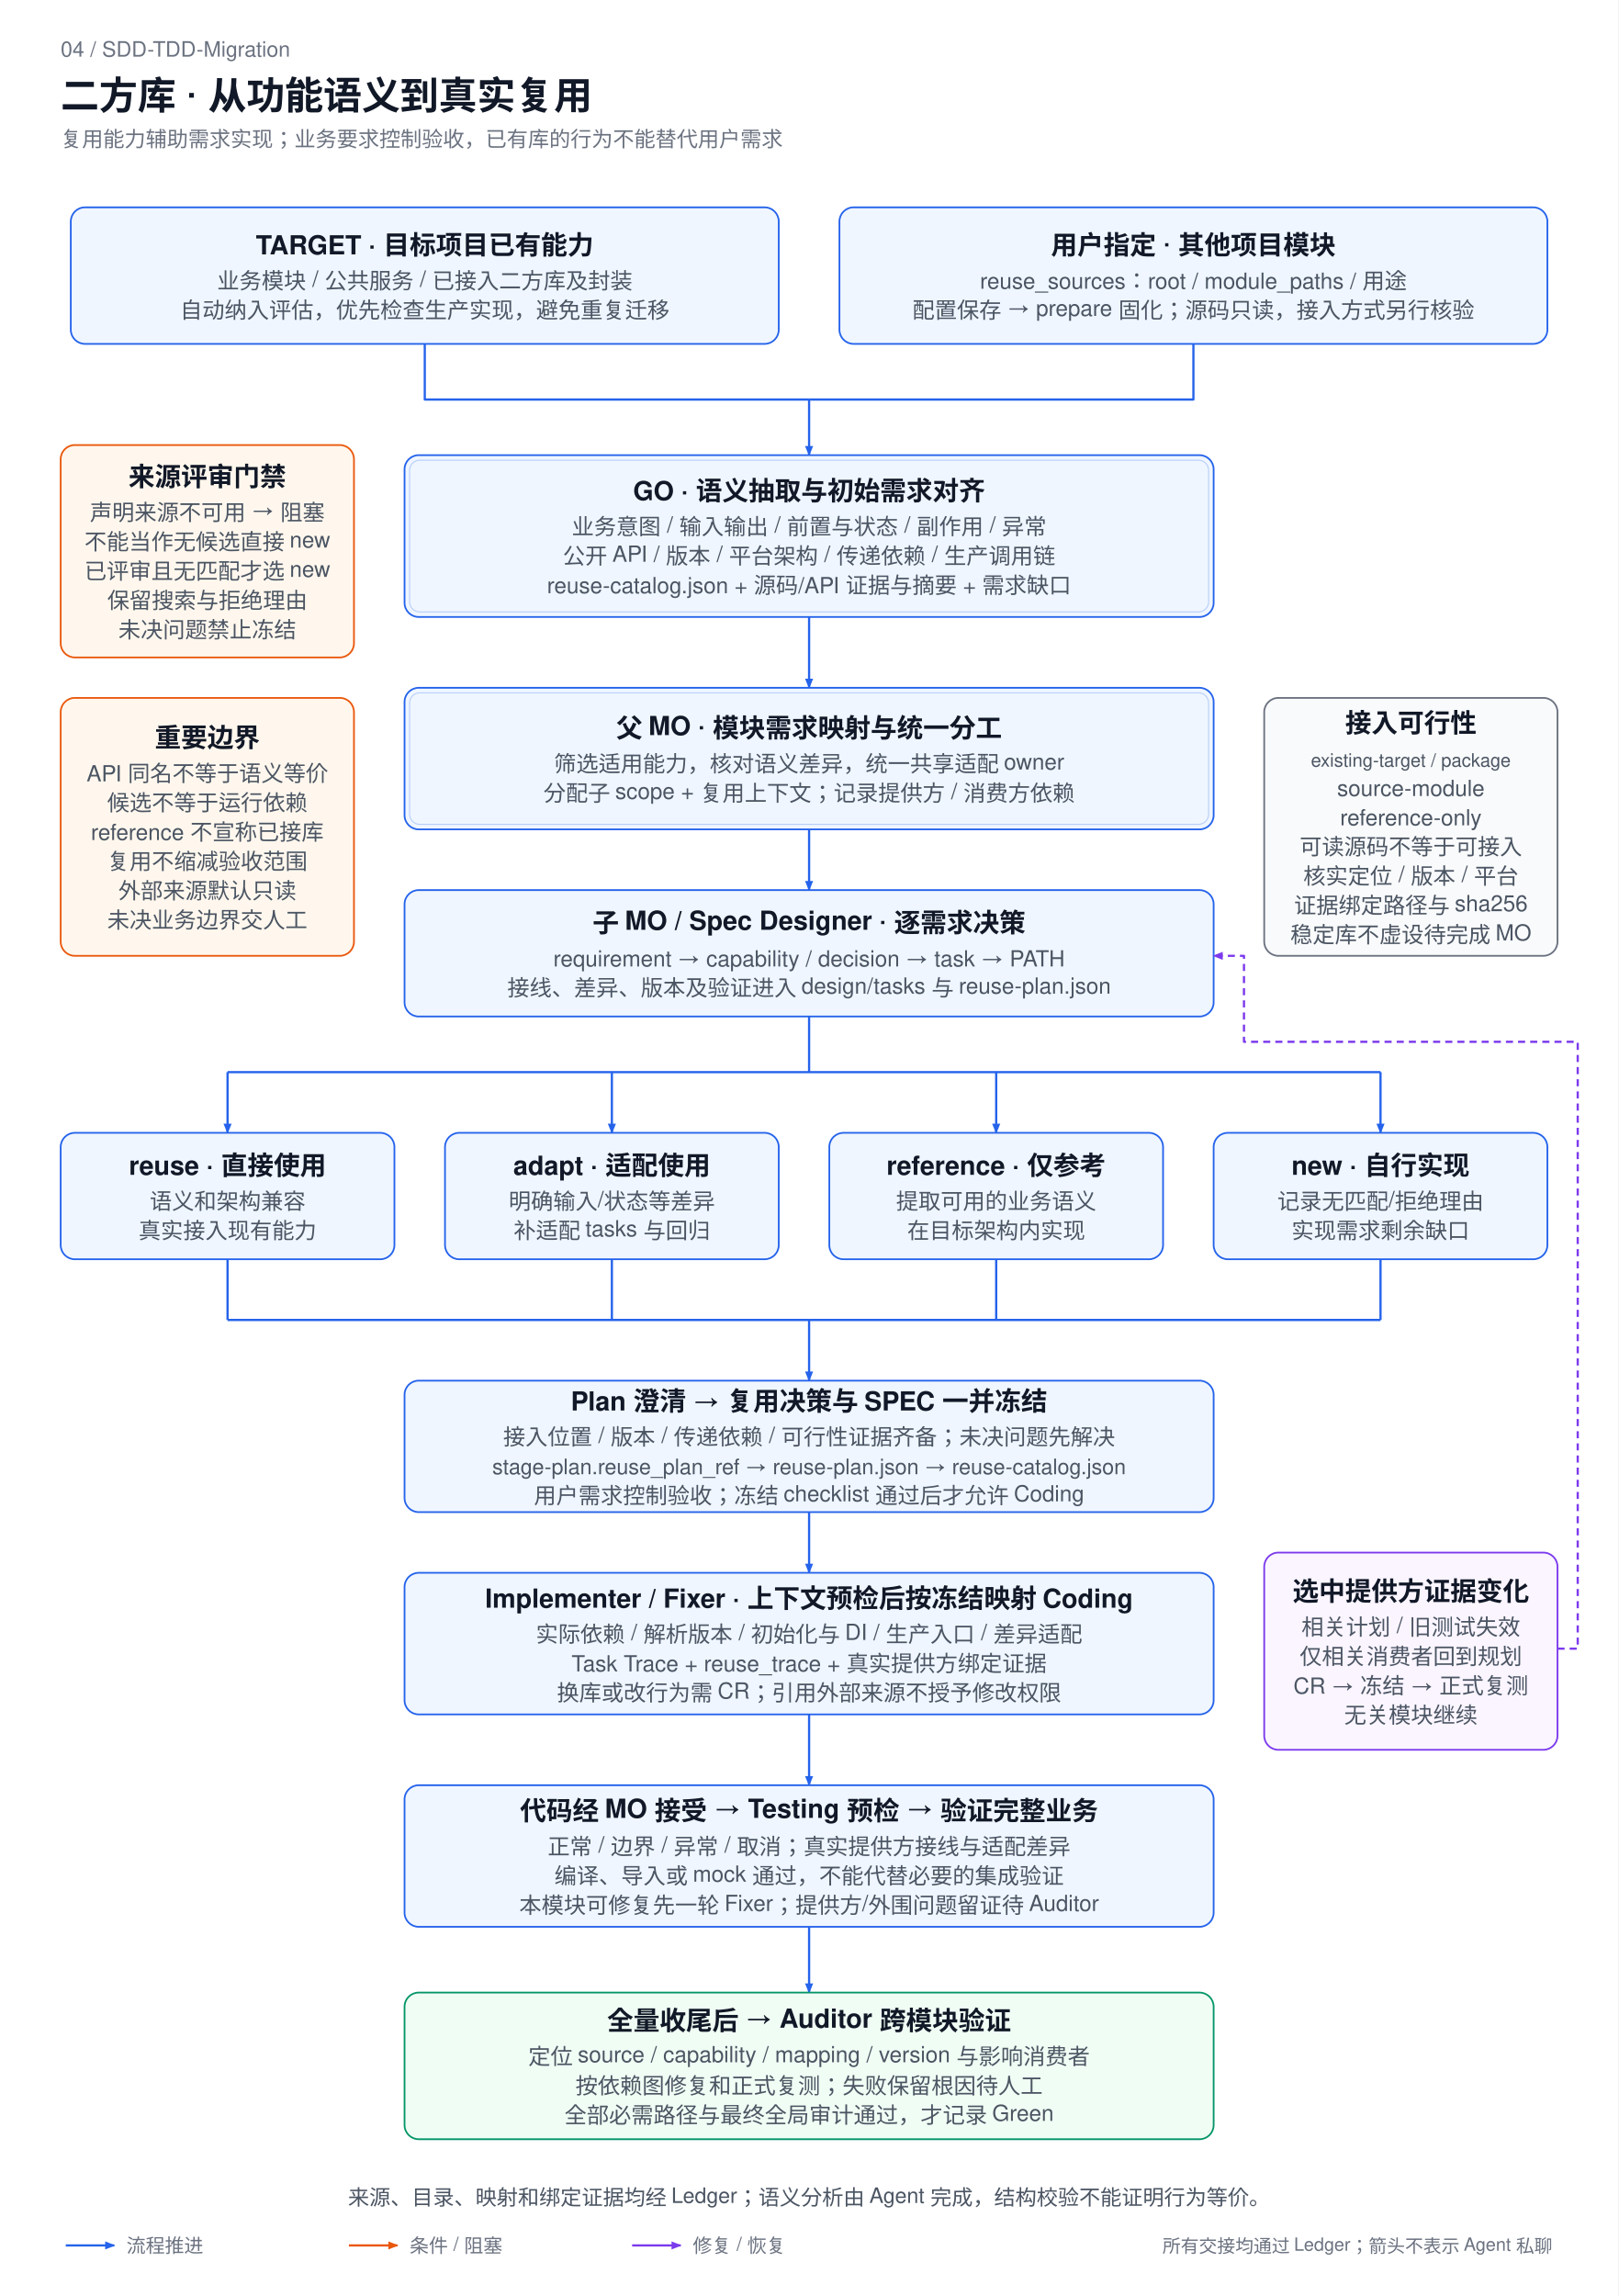
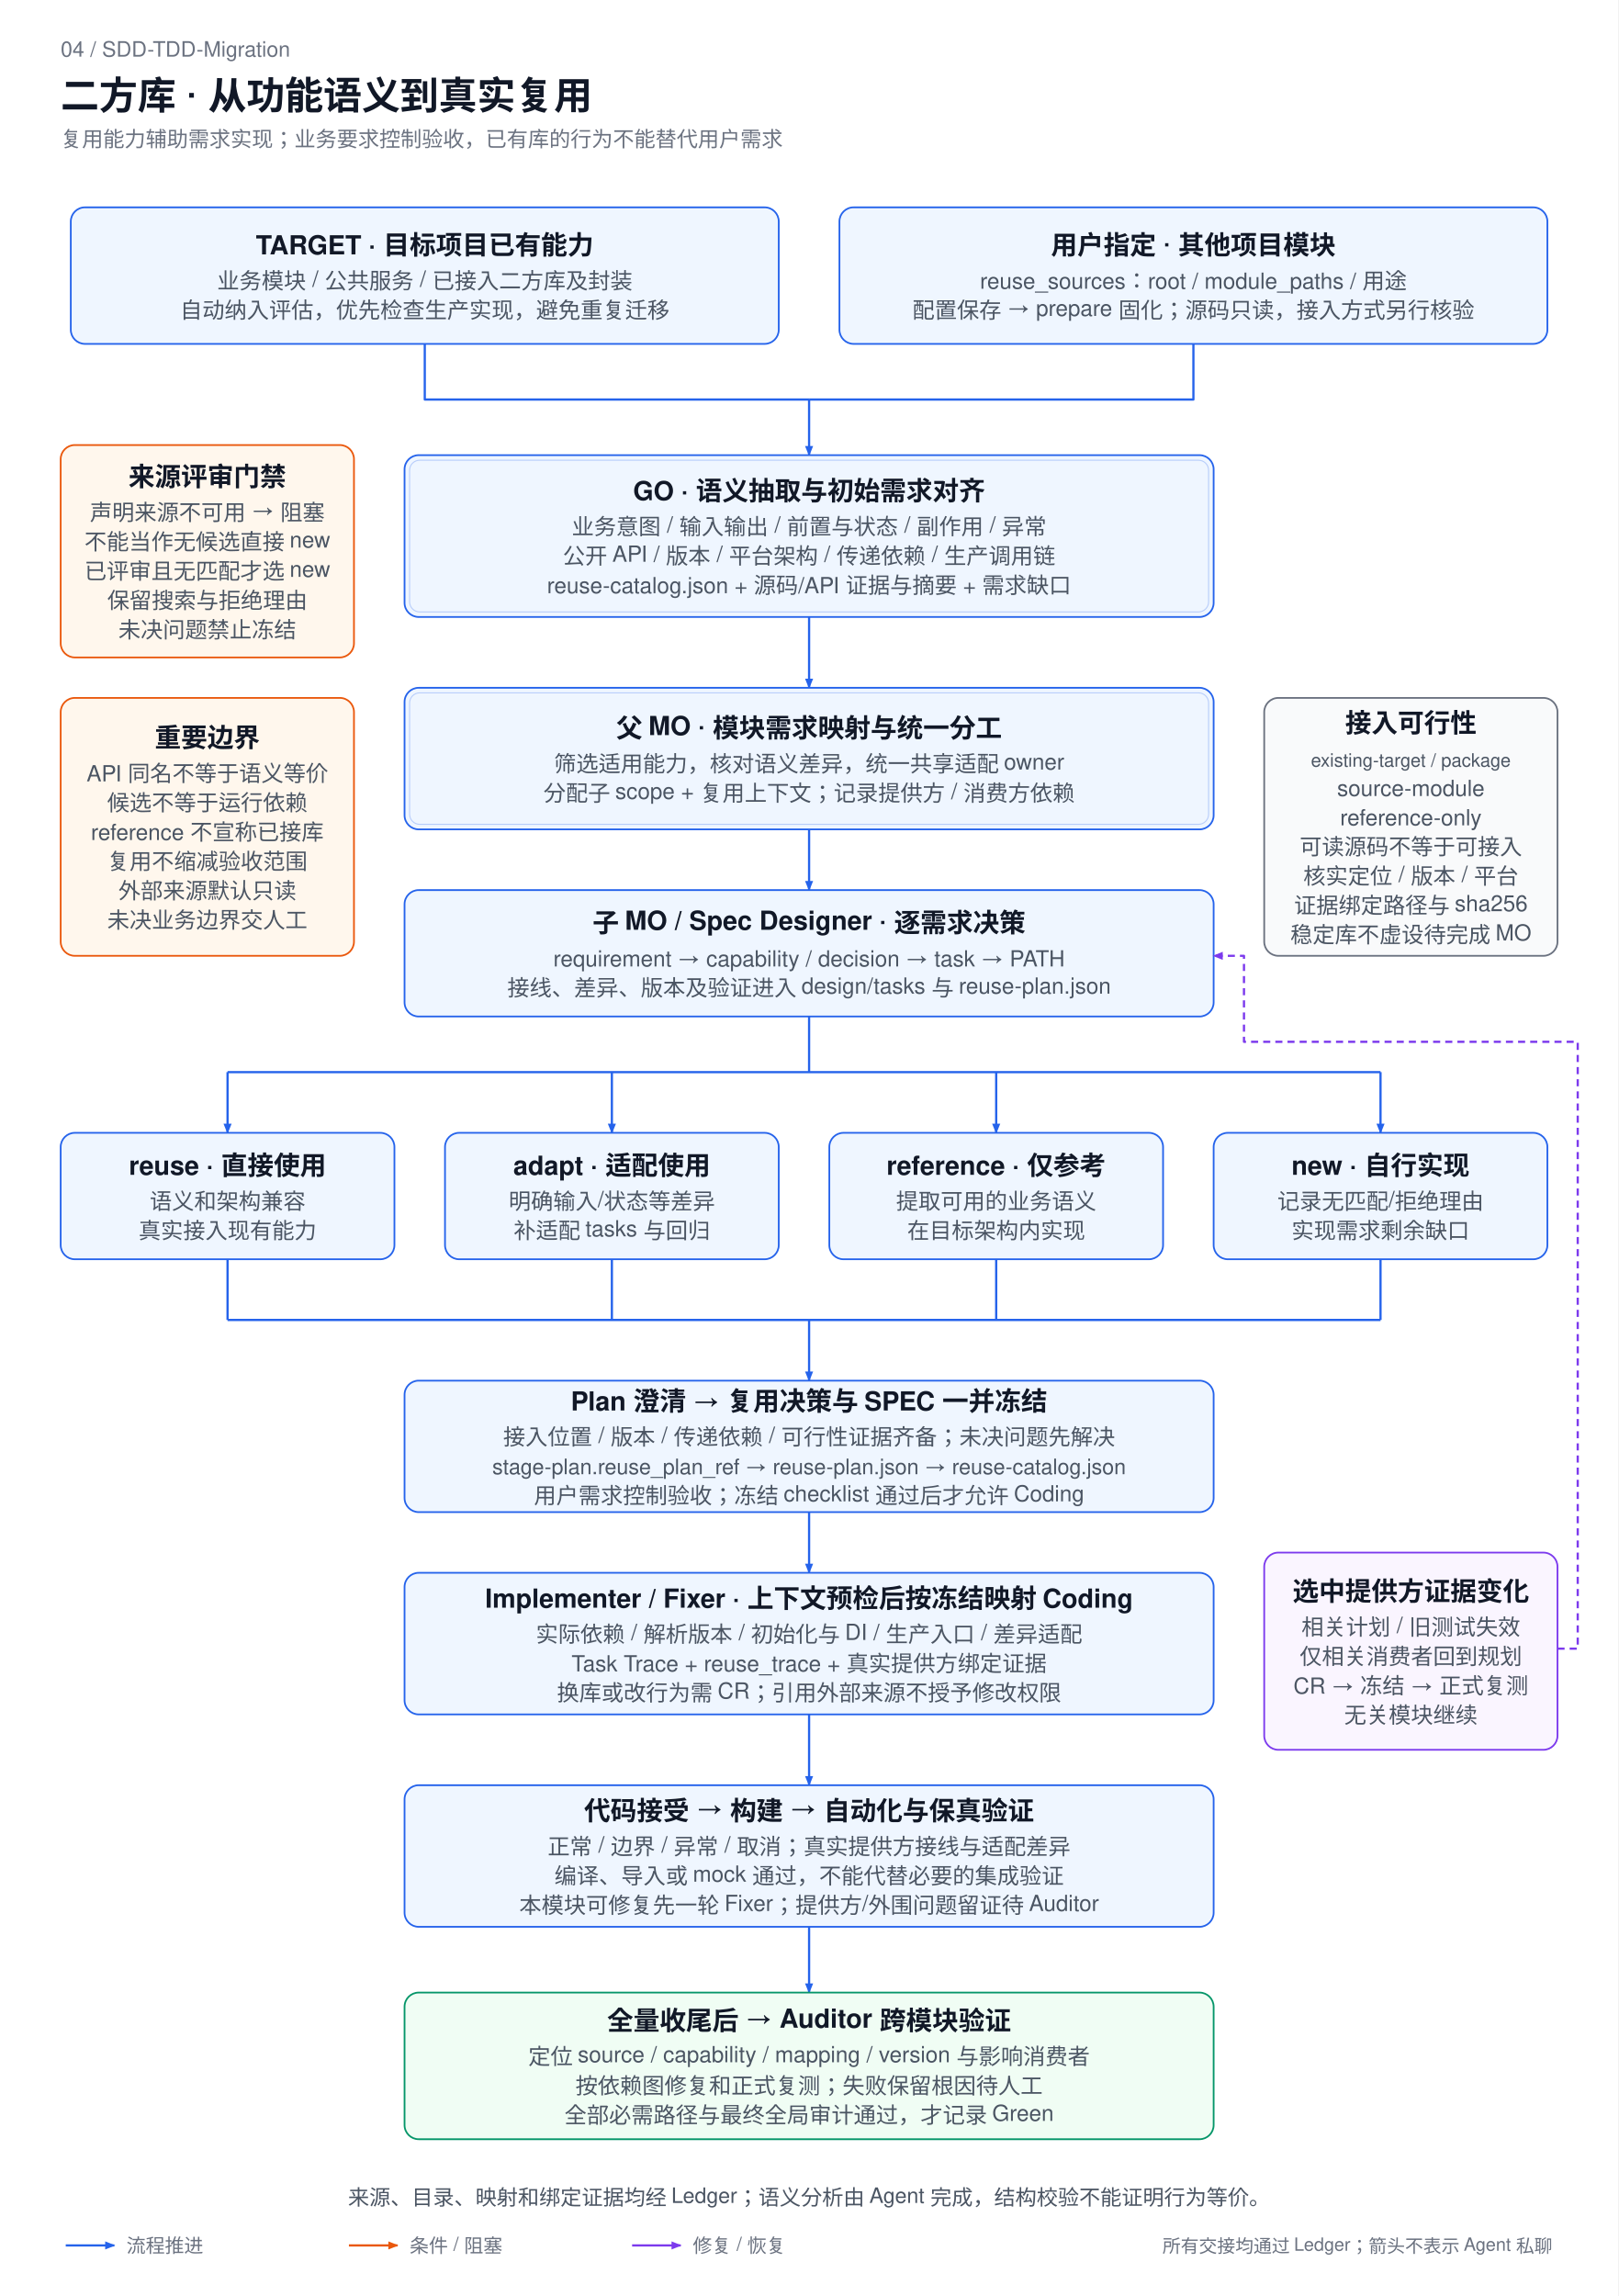
<svg xmlns="http://www.w3.org/2000/svg" width="1600" height="2270" viewBox="0 0 1600 2270" role="img" aria-labelledby="title desc">
  <style>text {font-family: "Helvetica Neue", Helvetica, Arial, "PingFang SC", "Microsoft YaHei", sans-serif;}</style>
  <defs>
    <marker id="arrow-blue" markerWidth="10" markerHeight="8" refX="9" refY="4" orient="auto" markerUnits="userSpaceOnUse">
      <path d="M0,0 L10,4 L0,8 Z" fill="#2563eb" />
    </marker>
    <marker id="arrow-orange" markerWidth="10" markerHeight="8" refX="9" refY="4" orient="auto" markerUnits="userSpaceOnUse">
      <path d="M0,0 L10,4 L0,8 Z" fill="#ea580c" />
    </marker>
    <marker id="arrow-green" markerWidth="10" markerHeight="8" refX="9" refY="4" orient="auto" markerUnits="userSpaceOnUse">
      <path d="M0,0 L10,4 L0,8 Z" fill="#059669" />
    </marker>
    <marker id="arrow-purple" markerWidth="10" markerHeight="8" refX="9" refY="4" orient="auto" markerUnits="userSpaceOnUse">
      <path d="M0,0 L10,4 L0,8 Z" fill="#7c3aed" />
    </marker>
    <marker id="arrow-gray" markerWidth="10" markerHeight="8" refX="9" refY="4" orient="auto" markerUnits="userSpaceOnUse">
      <path d="M0,0 L10,4 L0,8 Z" fill="#6b7280" />
    </marker>
  </defs>
  <rect width="1600" height="2270" fill="white" />
  <text x="60" y="56" font-size="21.00" fill="#6b7280" text-anchor="start" font-weight="400">04  /  SDD-TDD-Migration</text>
  <text x="60" y="108" font-size="38.00" fill="#111827" text-anchor="start" font-weight="700">二方库 · 从功能语义到真实复用</text>
  <text x="60" y="145" font-size="21.00" fill="#6b7280" text-anchor="start" font-weight="400">复用能力辅助需求实现；业务要求控制验收，已有库的行为不能替代用户需求</text>
  <rect x="70" y="205" width="700" height="135" rx="14" fill="#eff6ff" stroke="#2563eb" stroke-width="1.7" />
  <text x="420.0" y="251.5" font-size="26.00" fill="#111827" text-anchor="middle" font-weight="650">TARGET · 目标项目已有能力</text>
  <text x="420.0" y="285.5" font-size="22.00" fill="#4b5563" text-anchor="middle" font-weight="400">业务模块 / 公共服务 / 已接入二方库及封装</text>
  <text x="420.0" y="314.5" font-size="22.00" fill="#4b5563" text-anchor="middle" font-weight="400">自动纳入评估，优先检查生产实现，避免重复迁移</text>
  <rect x="830" y="205" width="700" height="135" rx="14" fill="#eff6ff" stroke="#2563eb" stroke-width="1.7" />
  <text x="1180.0" y="251.5" font-size="26.00" fill="#111827" text-anchor="middle" font-weight="650">用户指定 · 其他项目模块</text>
  <text x="1180.0" y="285.5" font-size="22.00" fill="#4b5563" text-anchor="middle" font-weight="400">reuse_sources：root / module_paths / 用途</text>
  <text x="1180.0" y="314.5" font-size="22.00" fill="#4b5563" text-anchor="middle" font-weight="400">配置保存 → prepare 固化；源码只读，接入方式另行核验</text>
  <path d="M420,340 L420,395 L800,395" fill="none" stroke="#2563eb" stroke-width="2.2" stroke-linejoin="round" />
  <path d="M1180,340 L1180,395 L800,395" fill="none" stroke="#2563eb" stroke-width="2.2" stroke-linejoin="round" />
  <path d="M800,395 L800,450" fill="none" stroke="#2563eb" stroke-width="2.2" stroke-linejoin="round" marker-end="url(#arrow-blue)" />
  <rect x="400" y="450" width="800" height="160" rx="14" fill="#eff6ff" stroke="#2563eb" stroke-width="1.7" />
  <rect x="405" y="455" width="790" height="150" rx="10" fill="none" stroke="#2563eb" stroke-opacity="0.28" />
  <text x="800.0" y="494.5" font-size="26.00" fill="#111827" text-anchor="middle" font-weight="650">GO · 语义抽取与初始需求对齐</text>
  <text x="800.0" y="528.5" font-size="22.00" fill="#4b5563" text-anchor="middle" font-weight="400">业务意图 / 输入输出 / 前置与状态 / 副作用 / 异常</text>
  <text x="800.0" y="557.5" font-size="22.00" fill="#4b5563" text-anchor="middle" font-weight="400">公开 API / 版本 / 平台架构 / 传递依赖 / 生产调用链</text>
  <text x="800.0" y="586.5" font-size="22.00" fill="#4b5563" text-anchor="middle" font-weight="400">reuse-catalog.json + 源码/API 证据与摘要 + 需求缺口</text>
  <path d="M800,610 L800,680" fill="none" stroke="#2563eb" stroke-width="2.2" stroke-linejoin="round" marker-end="url(#arrow-blue)" />
  <rect x="400" y="680" width="800" height="140" rx="14" fill="#eff6ff" stroke="#2563eb" stroke-width="1.7" />
  <rect x="405" y="685" width="790" height="130" rx="10" fill="none" stroke="#2563eb" stroke-opacity="0.28" />
  <text x="800.0" y="729.0" font-size="26.00" fill="#111827" text-anchor="middle" font-weight="650">父 MO · 模块需求映射与统一分工</text>
  <text x="800.0" y="763.0" font-size="22.00" fill="#4b5563" text-anchor="middle" font-weight="400">筛选适用能力，核对语义差异，统一共享适配 owner</text>
  <text x="800.0" y="792.0" font-size="22.00" fill="#4b5563" text-anchor="middle" font-weight="400">分配子 scope + 复用上下文；记录提供方 / 消费方依赖</text>
  <path d="M800,820 L800,880" fill="none" stroke="#2563eb" stroke-width="2.2" stroke-linejoin="round" marker-end="url(#arrow-blue)" />
  <rect x="400" y="880" width="800" height="125" rx="14" fill="#eff6ff" stroke="#2563eb" stroke-width="1.7" />
  <text x="800.0" y="921.5" font-size="26.00" fill="#111827" text-anchor="middle" font-weight="650">子 MO / Spec Designer · 逐需求决策</text>
  <text x="800.0" y="955.5" font-size="22.00" fill="#4b5563" text-anchor="middle" font-weight="400">requirement → capability / decision → task → PATH</text>
  <text x="800.0" y="984.5" font-size="22.00" fill="#4b5563" text-anchor="middle" font-weight="400">接线、差异、版本及验证进入 design/tasks 与 reuse-plan.json</text>
  <path d="M800,1005 L800,1060" fill="none" stroke="#2563eb" stroke-width="2.2" stroke-linejoin="round" />
  <path d="M225,1060 L1365,1060" fill="none" stroke="#2563eb" stroke-width="2.2" stroke-linejoin="round" />
  <path d="M225,1060 L225,1120" fill="none" stroke="#2563eb" stroke-width="2.2" stroke-linejoin="round" marker-end="url(#arrow-blue)" />
  <rect x="60" y="1120" width="330" height="125" rx="14" fill="#eff6ff" stroke="#2563eb" stroke-width="1.7" />
  <text x="225.0" y="1161.5" font-size="26.00" fill="#111827" text-anchor="middle" font-weight="650">reuse · 直接使用</text>
  <text x="225.0" y="1195.5" font-size="22.00" fill="#4b5563" text-anchor="middle" font-weight="400">语义和架构兼容</text>
  <text x="225.0" y="1224.5" font-size="22.00" fill="#4b5563" text-anchor="middle" font-weight="400">真实接入现有能力</text>
  <path d="M225,1245 L225,1305" fill="none" stroke="#2563eb" stroke-width="2.2" stroke-linejoin="round" />
  <path d="M605,1060 L605,1120" fill="none" stroke="#2563eb" stroke-width="2.2" stroke-linejoin="round" marker-end="url(#arrow-blue)" />
  <rect x="440" y="1120" width="330" height="125" rx="14" fill="#eff6ff" stroke="#2563eb" stroke-width="1.7" />
  <text x="605.0" y="1161.5" font-size="26.00" fill="#111827" text-anchor="middle" font-weight="650">adapt · 适配使用</text>
  <text x="605.0" y="1195.5" font-size="22.00" fill="#4b5563" text-anchor="middle" font-weight="400">明确输入/状态等差异</text>
  <text x="605.0" y="1224.5" font-size="22.00" fill="#4b5563" text-anchor="middle" font-weight="400">补适配 tasks 与回归</text>
  <path d="M605,1245 L605,1305" fill="none" stroke="#2563eb" stroke-width="2.2" stroke-linejoin="round" />
  <path d="M985,1060 L985,1120" fill="none" stroke="#2563eb" stroke-width="2.2" stroke-linejoin="round" marker-end="url(#arrow-blue)" />
  <rect x="820" y="1120" width="330" height="125" rx="14" fill="#eff6ff" stroke="#2563eb" stroke-width="1.7" />
  <text x="985.0" y="1161.5" font-size="26.00" fill="#111827" text-anchor="middle" font-weight="650">reference · 仅参考</text>
  <text x="985.0" y="1195.5" font-size="22.00" fill="#4b5563" text-anchor="middle" font-weight="400">提取可用的业务语义</text>
  <text x="985.0" y="1224.5" font-size="22.00" fill="#4b5563" text-anchor="middle" font-weight="400">在目标架构内实现</text>
  <path d="M985,1245 L985,1305" fill="none" stroke="#2563eb" stroke-width="2.2" stroke-linejoin="round" />
  <path d="M1365,1060 L1365,1120" fill="none" stroke="#2563eb" stroke-width="2.2" stroke-linejoin="round" marker-end="url(#arrow-blue)" />
  <rect x="1200" y="1120" width="330" height="125" rx="14" fill="#eff6ff" stroke="#2563eb" stroke-width="1.7" />
  <text x="1365.0" y="1161.5" font-size="26.00" fill="#111827" text-anchor="middle" font-weight="650">new · 自行实现</text>
  <text x="1365.0" y="1195.5" font-size="22.00" fill="#4b5563" text-anchor="middle" font-weight="400">记录无匹配/拒绝理由</text>
  <text x="1365.0" y="1224.5" font-size="22.00" fill="#4b5563" text-anchor="middle" font-weight="400">实现需求剩余缺口</text>
  <path d="M1365,1245 L1365,1305" fill="none" stroke="#2563eb" stroke-width="2.2" stroke-linejoin="round" />
  <path d="M225,1305 L1365,1305" fill="none" stroke="#2563eb" stroke-width="2.2" stroke-linejoin="round" />
  <path d="M800,1305 L800,1365" fill="none" stroke="#2563eb" stroke-width="2.2" stroke-linejoin="round" marker-end="url(#arrow-blue)" />
  <rect x="400" y="1365" width="800" height="130" rx="14" fill="#eff6ff" stroke="#2563eb" stroke-width="1.7" />
  <text x="800.0" y="1394.5" font-size="26.00" fill="#111827" text-anchor="middle" font-weight="650">Plan 澄清 → 复用决策与 SPEC 一并冻结</text>
  <text x="800.0" y="1428.5" font-size="22.00" fill="#4b5563" text-anchor="middle" font-weight="400">接入位置 / 版本 / 传递依赖 / 可行性证据齐备；未决问题先解决</text>
  <text x="800.0" y="1457.5" font-size="21.11" fill="#4b5563" text-anchor="middle" font-weight="400">stage-plan.reuse_plan_ref → reuse-plan.json → reuse-catalog.json</text>
  <text x="800.0" y="1486.5" font-size="22.00" fill="#4b5563" text-anchor="middle" font-weight="400">用户需求控制验收；冻结 checklist 通过后才允许 Coding</text>
  <path d="M800,1495 L800,1555" fill="none" stroke="#2563eb" stroke-width="2.2" stroke-linejoin="round" marker-end="url(#arrow-blue)" />
  <rect x="400" y="1555" width="800" height="140" rx="14" fill="#eff6ff" stroke="#2563eb" stroke-width="1.7" />
  <text x="800.0" y="1589.5" font-size="26.00" fill="#111827" text-anchor="middle" font-weight="650">Implementer / Fixer · 上下文预检后按冻结映射 Coding</text>
  <text x="800.0" y="1623.5" font-size="22.00" fill="#4b5563" text-anchor="middle" font-weight="400">实际依赖 / 解析版本 / 初始化与 DI / 生产入口 / 差异适配</text>
  <text x="800.0" y="1652.5" font-size="22.00" fill="#4b5563" text-anchor="middle" font-weight="400">Task Trace + reuse_trace + 真实提供方绑定证据</text>
  <text x="800.0" y="1681.5" font-size="22.00" fill="#4b5563" text-anchor="middle" font-weight="400">换库或改行为需 CR；引用外部来源不授予修改权限</text>
  <path d="M800,1695 L800,1765" fill="none" stroke="#2563eb" stroke-width="2.2" stroke-linejoin="round" marker-end="url(#arrow-blue)" />
  <rect x="400" y="1765" width="800" height="140" rx="14" fill="#eff6ff" stroke="#2563eb" stroke-width="1.7" />
-   <text x="800.0" y="1799.5" font-size="26.00" fill="#111827" text-anchor="middle" font-weight="650">代码经 MO 接受 → Testing 预检 → 验证完整业务</text>
+   <text x="800.0" y="1799.5" font-size="26.00" fill="#111827" text-anchor="middle" font-weight="650">代码接受 → 构建 → 自动化与保真验证</text>
  <text x="800.0" y="1833.5" font-size="22.00" fill="#4b5563" text-anchor="middle" font-weight="400">正常 / 边界 / 异常 / 取消；真实提供方接线与适配差异</text>
  <text x="800.0" y="1862.5" font-size="22.00" fill="#4b5563" text-anchor="middle" font-weight="400">编译、导入或 mock 通过，不能代替必要的集成验证</text>
  <text x="800.0" y="1891.5" font-size="22.00" fill="#4b5563" text-anchor="middle" font-weight="400">本模块可修复先一轮 Fixer；提供方/外围问题留证待 Auditor</text>
  <path d="M800,1905 L800,1970" fill="none" stroke="#2563eb" stroke-width="2.2" stroke-linejoin="round" marker-end="url(#arrow-blue)" />
  <rect x="400" y="1970" width="800" height="145" rx="14" fill="#f0fdf4" stroke="#059669" stroke-width="1.7" />
  <text x="800.0" y="2007.0" font-size="26.00" fill="#111827" text-anchor="middle" font-weight="650">全量收尾后 → Auditor 跨模块验证</text>
  <text x="800.0" y="2041.0" font-size="22.00" fill="#4b5563" text-anchor="middle" font-weight="400">定位 source / capability / mapping / version 与影响消费者</text>
  <text x="800.0" y="2070.0" font-size="22.00" fill="#4b5563" text-anchor="middle" font-weight="400">按依赖图修复和正式复测；失败保留根因待人工</text>
  <text x="800.0" y="2099.0" font-size="22.00" fill="#4b5563" text-anchor="middle" font-weight="400">全部必需路径与最终全局审计通过，才记录 Green</text>
  <rect x="60" y="690" width="290" height="255" rx="14" fill="#fff7ed" stroke="#ea580c" stroke-width="1.7" />
  <text x="205.0" y="738.5" font-size="26.00" fill="#111827" text-anchor="middle" font-weight="650">重要边界</text>
  <text x="205.0" y="772.5" font-size="22.00" fill="#4b5563" text-anchor="middle" font-weight="400">API 同名不等于语义等价</text>
  <text x="205.0" y="801.5" font-size="22.00" fill="#4b5563" text-anchor="middle" font-weight="400">候选不等于运行依赖</text>
  <text x="205.0" y="830.5" font-size="22.00" fill="#4b5563" text-anchor="middle" font-weight="400">reference 不宣称已接库</text>
  <text x="205.0" y="859.5" font-size="22.00" fill="#4b5563" text-anchor="middle" font-weight="400">复用不缩减验收范围</text>
  <text x="205.0" y="888.5" font-size="22.00" fill="#4b5563" text-anchor="middle" font-weight="400">外部来源默认只读</text>
  <text x="205.0" y="917.5" font-size="22.00" fill="#4b5563" text-anchor="middle" font-weight="400">未决业务边界交人工</text>
  <rect x="60" y="440" width="290" height="210" rx="14" fill="#fff7ed" stroke="#ea580c" stroke-width="1.7" />
  <text x="205.0" y="480.5" font-size="26.00" fill="#111827" text-anchor="middle" font-weight="650">来源评审门禁</text>
  <text x="205.0" y="514.5" font-size="22.00" fill="#4b5563" text-anchor="middle" font-weight="400">声明来源不可用 → 阻塞</text>
  <text x="205.0" y="543.5" font-size="22.00" fill="#4b5563" text-anchor="middle" font-weight="400">不能当作无候选直接 new</text>
  <text x="205.0" y="572.5" font-size="22.00" fill="#4b5563" text-anchor="middle" font-weight="400">已评审且无匹配才选 new</text>
  <text x="205.0" y="601.5" font-size="22.00" fill="#4b5563" text-anchor="middle" font-weight="400">保留搜索与拒绝理由</text>
  <text x="205.0" y="630.5" font-size="22.00" fill="#4b5563" text-anchor="middle" font-weight="400">未决问题禁止冻结</text>
  <rect x="1250" y="690" width="290" height="255" rx="14" fill="#f9fafb" stroke="#6b7280" stroke-width="1.7" />
  <text x="1395.0" y="724.0" font-size="26.00" fill="#111827" text-anchor="middle" font-weight="650">接入可行性</text>
  <text x="1395.0" y="758.0" font-size="18.25" fill="#4b5563" text-anchor="middle" font-weight="400">existing-target / package</text>
  <text x="1395.0" y="787.0" font-size="22.00" fill="#4b5563" text-anchor="middle" font-weight="400">source-module</text>
  <text x="1395.0" y="816.0" font-size="22.00" fill="#4b5563" text-anchor="middle" font-weight="400">reference-only</text>
  <text x="1395.0" y="845.0" font-size="22.00" fill="#4b5563" text-anchor="middle" font-weight="400">可读源码不等于可接入</text>
  <text x="1395.0" y="874.0" font-size="22.00" fill="#4b5563" text-anchor="middle" font-weight="400">核实定位 / 版本 / 平台</text>
  <text x="1395.0" y="903.0" font-size="22.00" fill="#4b5563" text-anchor="middle" font-weight="400">证据绑定路径与 sha256</text>
  <text x="1395.0" y="932.0" font-size="22.00" fill="#4b5563" text-anchor="middle" font-weight="400">稳定库不虚设待完成 MO</text>
  <rect x="1250" y="1535" width="290" height="195" rx="14" fill="#faf5ff" stroke="#7c3aed" stroke-width="1.7" />
  <text x="1395.0" y="1582.5" font-size="26.00" fill="#111827" text-anchor="middle" font-weight="650">选中提供方证据变化</text>
  <text x="1395.0" y="1616.5" font-size="22.00" fill="#4b5563" text-anchor="middle" font-weight="400">相关计划 / 旧测试失效</text>
  <text x="1395.0" y="1645.5" font-size="22.00" fill="#4b5563" text-anchor="middle" font-weight="400">仅相关消费者回到规划</text>
  <text x="1395.0" y="1674.5" font-size="22.00" fill="#4b5563" text-anchor="middle" font-weight="400">CR → 冻结 → 正式复测</text>
  <text x="1395.0" y="1703.5" font-size="22.00" fill="#4b5563" text-anchor="middle" font-weight="400">无关模块继续</text>
  <path d="M1540,1630 L1560,1630 L1560,1030 L1230,1030 L1230,945 L1200,945" fill="none" stroke="#7c3aed" stroke-width="2.2" stroke-linejoin="round" stroke-dasharray="7 5" marker-end="url(#arrow-purple)" />
  <text x="800" y="2180" font-size="21.00" fill="#4b5563" text-anchor="middle" font-weight="400">来源、目录、映射和绑定证据均经 Ledger；语义分析由 Agent 完成，结构校验不能证明行为等价。</text>
  <path d="M65,2220 L113,2220" fill="none" stroke="#2563eb" stroke-width="2.2" stroke-linejoin="round" marker-end="url(#arrow-blue)" />
  <text x="125" y="2227" font-size="19.00" fill="#6b7280" text-anchor="start" font-weight="400">流程推进</text>
  <path d="M345,2220 L393,2220" fill="none" stroke="#ea580c" stroke-width="2.2" stroke-linejoin="round" marker-end="url(#arrow-orange)" />
  <text x="405" y="2227" font-size="19.00" fill="#6b7280" text-anchor="start" font-weight="400">条件 / 阻塞</text>
  <path d="M625,2220 L673,2220" fill="none" stroke="#7c3aed" stroke-width="2.2" stroke-linejoin="round" marker-end="url(#arrow-purple)" />
  <text x="685" y="2227" font-size="19.00" fill="#6b7280" text-anchor="start" font-weight="400">修复 / 恢复</text>
  <text x="1535" y="2227" font-size="18.00" fill="#6b7280" text-anchor="end" font-weight="400">所有交接均通过 Ledger；箭头不表示 Agent 私聊</text>
</svg>
